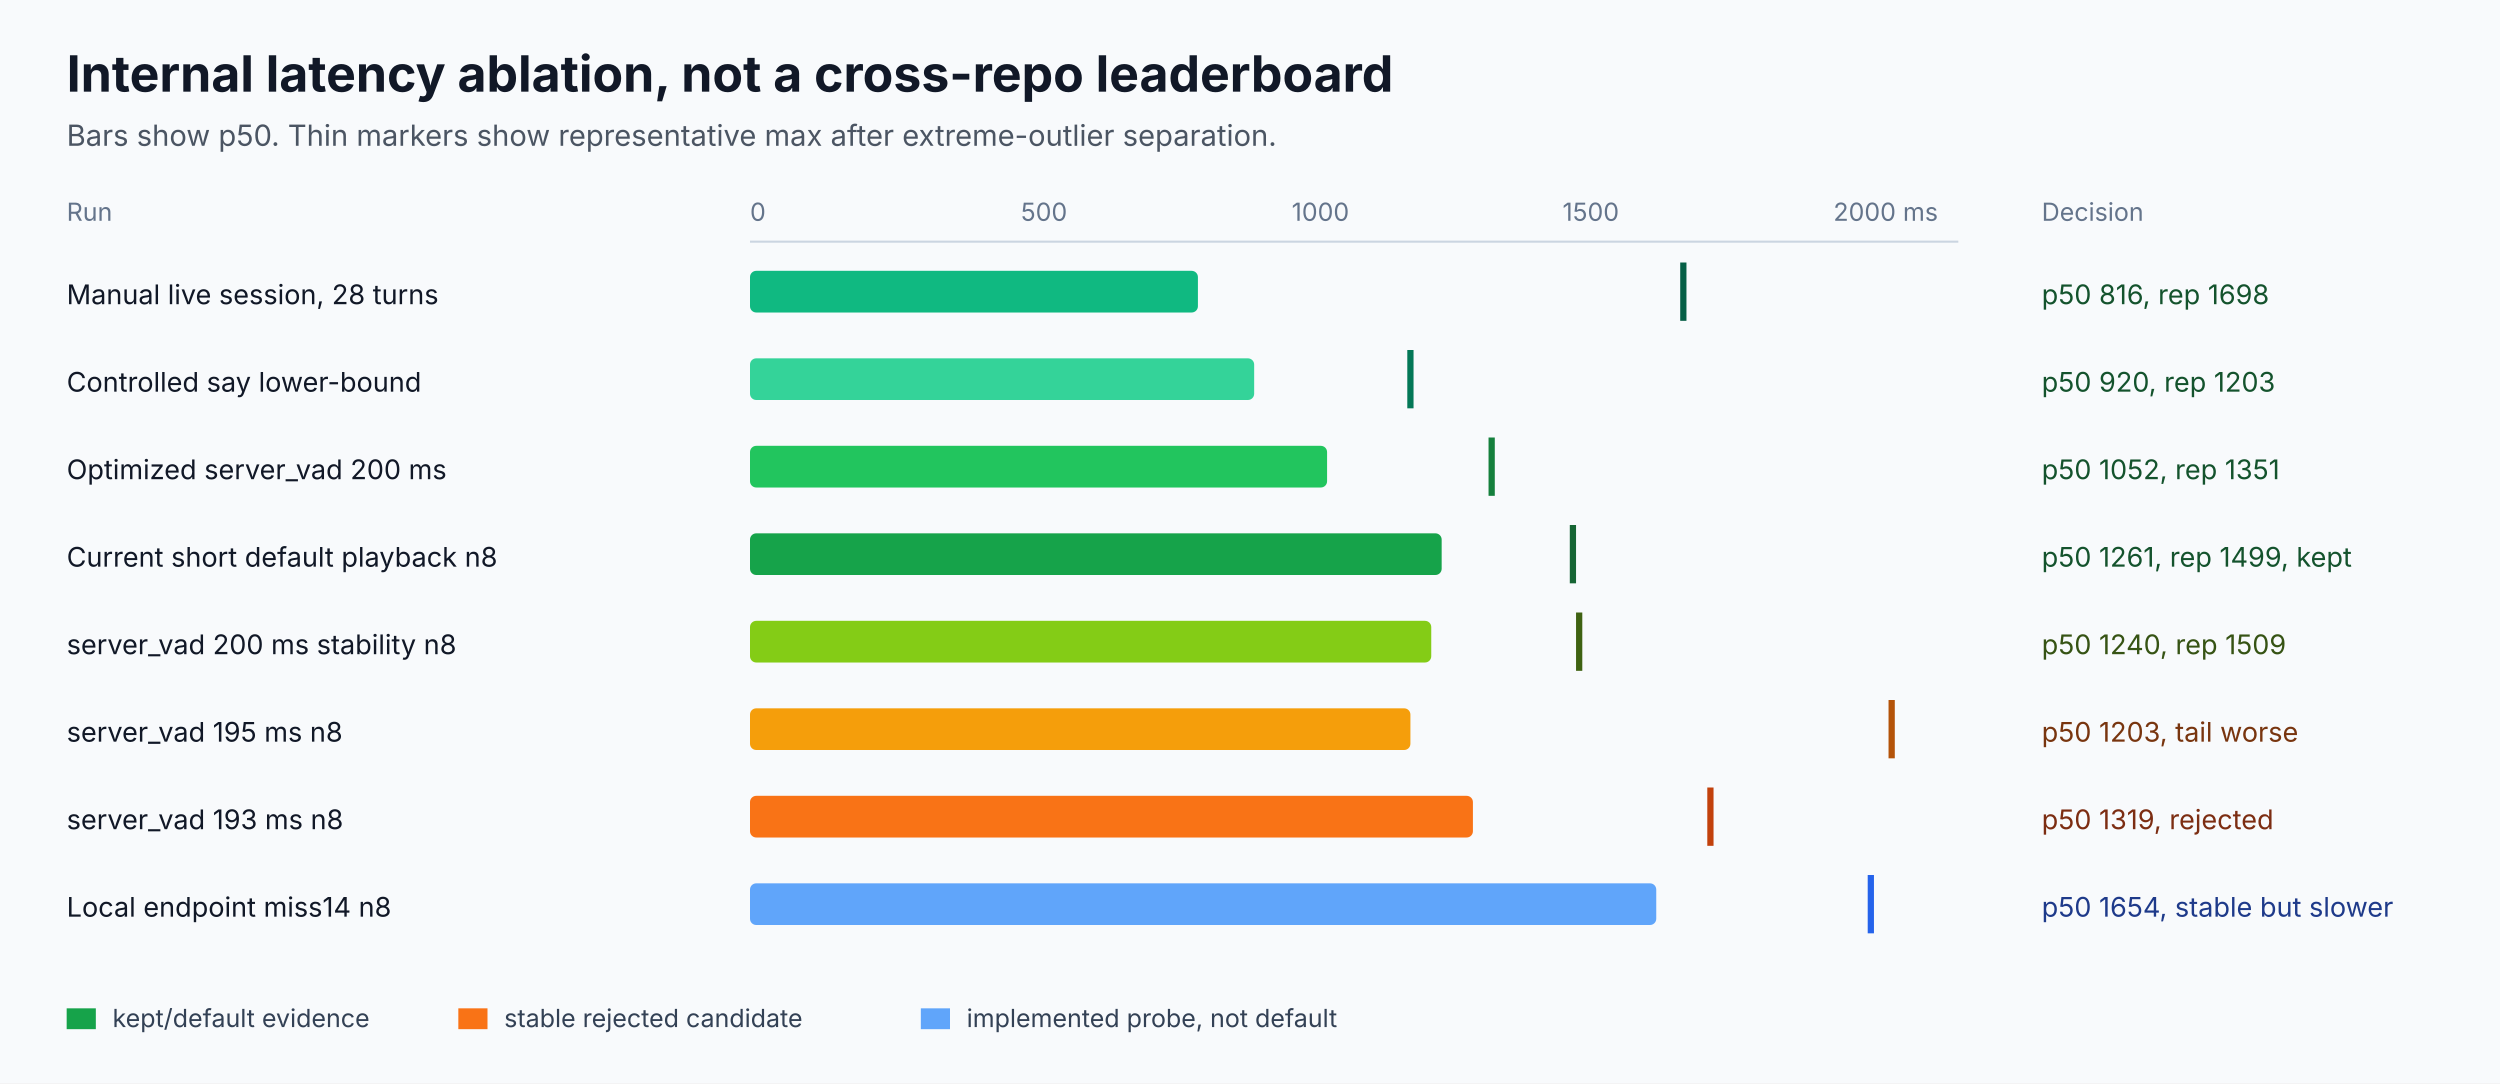
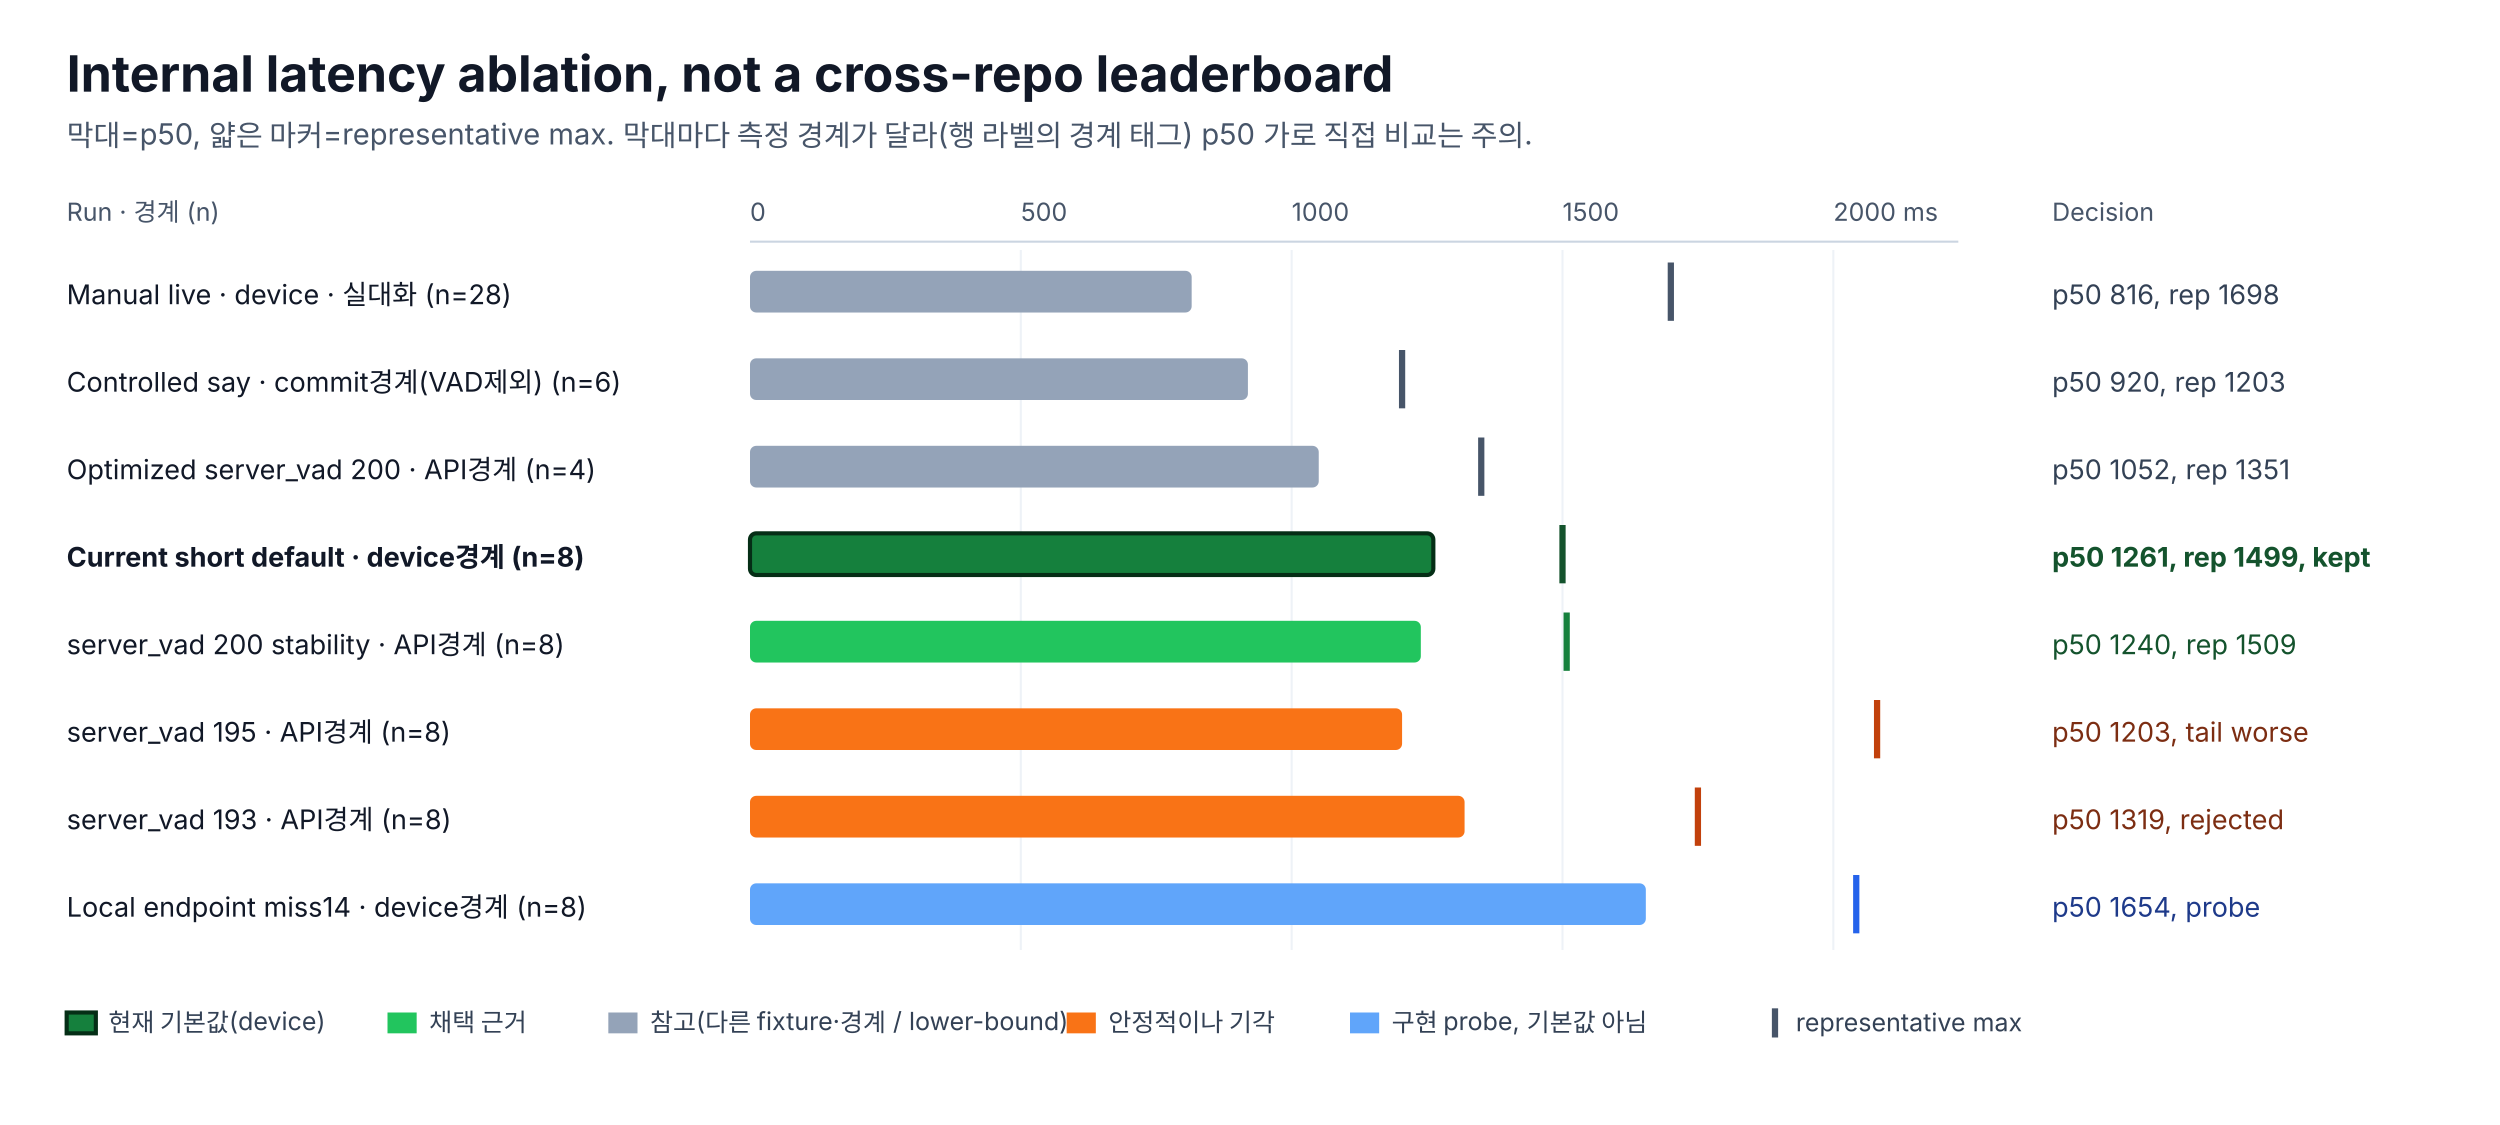
- <svg xmlns="http://www.w3.org/2000/svg" width="1200" height="520" viewBox="0 0 1200 520" role="img" aria-labelledby="title desc">
-   <rect width="1200" height="520" fill="#f8fafc" />
+ <svg xmlns="http://www.w3.org/2000/svg" width="1200" height="540" viewBox="0 0 1200 540" role="img" aria-labelledby="lc-title lc-desc">
+   <rect width="1200" height="540" fill="#ffffff" />
  <text x="32" y="44" font-family="Inter, Arial, sans-serif" font-size="24" font-weight="700" fill="#111827">Internal latency ablation, not a cross-repo leaderboard</text>
-   <text x="32" y="70" font-family="Inter, Arial, sans-serif" font-size="14" fill="#4b5563">Bars show p50. Thin markers show representative max after extreme-outlier separation.</text>
+   <text x="32" y="70" font-family="Inter, Arial, sans-serif" font-size="14" fill="#475569">막대=p50, 얇은 마커=representative max. 막대마다 측정 경계가 달라(행 라벨의 경계 태그) p50 가로 직접 비교는 주의.</text>
  <g font-family="Inter, Arial, sans-serif" font-size="12">
-     <text x="32" y="106" fill="#64748b">Run</text>
-     <text x="360" y="106" fill="#64748b">0</text>
-     <text x="490" y="106" fill="#64748b">500</text>
-     <text x="620" y="106" fill="#64748b">1000</text>
-     <text x="750" y="106" fill="#64748b">1500</text>
-     <text x="880" y="106" fill="#64748b">2000 ms</text>
-     <text x="980" y="106" fill="#64748b">Decision</text>
+     <text x="32" y="106" fill="#475569">Run · 경계 (n)</text>
+     <text x="360" y="106" fill="#475569">0</text>
+     <text x="490" y="106" fill="#475569">500</text>
+     <text x="620" y="106" fill="#475569">1000</text>
+     <text x="750" y="106" fill="#475569">1500</text>
+     <text x="880" y="106" fill="#475569">2000 ms</text>
+     <text x="985" y="106" fill="#475569">Decision</text>
    <line x1="360" y1="116" x2="940" y2="116" stroke="#cbd5e1" />
  </g>
+   <g stroke="#eef2f7" stroke-width="1">
+     <line x1="490" y1="120" x2="490" y2="456" />
+     <line x1="620" y1="120" x2="620" y2="456" />
+     <line x1="750" y1="120" x2="750" y2="456" />
+     <line x1="880" y1="120" x2="880" y2="456" />
+   </g>
  <g font-family="Inter, Arial, sans-serif" font-size="13">
-     <text x="32" y="146" fill="#111827">Manual live session, 28 turns</text>
-     <rect x="360" y="130" width="215" height="20" rx="3" fill="#10b981" />
-     <line x1="808" y1="126" x2="808" y2="154" stroke="#065f46" stroke-width="3" />
-     <text x="980" y="146" fill="#14532d">p50 816, rep 1698</text>
-     <text x="32" y="188" fill="#111827">Controlled say lower-bound</text>
-     <rect x="360" y="172" width="242" height="20" rx="3" fill="#34d399" />
-     <line x1="677" y1="168" x2="677" y2="196" stroke="#047857" stroke-width="3" />
-     <text x="980" y="188" fill="#14532d">p50 920, rep 1203</text>
-     <text x="32" y="230" fill="#111827">Optimized server_vad 200 ms</text>
-     <rect x="360" y="214" width="277" height="20" rx="3" fill="#22c55e" />
-     <line x1="716" y1="210" x2="716" y2="238" stroke="#15803d" stroke-width="3" />
-     <text x="980" y="230" fill="#14532d">p50 1052, rep 1351</text>
-     <text x="32" y="272" fill="#111827">Current short default playback n8</text>
-     <rect x="360" y="256" width="332" height="20" rx="3" fill="#16a34a" />
-     <line x1="755" y1="252" x2="755" y2="280" stroke="#166534" stroke-width="3" />
-     <text x="980" y="272" fill="#14532d">p50 1261, rep 1499, kept</text>
-     <text x="32" y="314" fill="#111827">server_vad 200 ms stability n8</text>
-     <rect x="360" y="298" width="327" height="20" rx="3" fill="#84cc16" />
-     <line x1="758" y1="294" x2="758" y2="322" stroke="#3f6212" stroke-width="3" />
-     <text x="980" y="314" fill="#365314">p50 1240, rep 1509</text>
-     <text x="32" y="356" fill="#111827">server_vad 195 ms n8</text>
-     <rect x="360" y="340" width="317" height="20" rx="3" fill="#f59e0b" />
-     <line x1="908" y1="336" x2="908" y2="364" stroke="#b45309" stroke-width="3" />
-     <text x="980" y="356" fill="#78350f">p50 1203, tail worse</text>
-     <text x="32" y="398" fill="#111827">server_vad 193 ms n8</text>
-     <rect x="360" y="382" width="347" height="20" rx="3" fill="#f97316" />
-     <line x1="821" y1="378" x2="821" y2="406" stroke="#c2410c" stroke-width="3" />
-     <text x="980" y="398" fill="#7c2d12">p50 1319, rejected</text>
-     <text x="32" y="440" fill="#111827">Local endpoint miss14 n8</text>
-     <rect x="360" y="424" width="435" height="20" rx="3" fill="#60a5fa" />
-     <line x1="898" y1="420" x2="898" y2="448" stroke="#2563eb" stroke-width="3" />
-     <text x="980" y="440" fill="#1e3a8a">p50 1654, stable but slower</text>
+     <text x="32" y="146" fill="#111827">Manual live · device · 실대화 (n=28)</text>
+     <rect x="360" y="130" width="212" height="20" rx="3" fill="#94a3b8" />
+     <line x1="802" y1="126" x2="802" y2="154" stroke="#475569" stroke-width="3" />
+     <text x="985" y="146" fill="#334155">p50 816, rep 1698</text>
+     <text x="32" y="188" fill="#111827">Controlled say · commit경계(VAD제외) (n=6)</text>
+     <rect x="360" y="172" width="239" height="20" rx="3" fill="#94a3b8" />
+     <line x1="673" y1="168" x2="673" y2="196" stroke="#475569" stroke-width="3" />
+     <text x="985" y="188" fill="#334155">p50 920, rep 1203</text>
+     <text x="32" y="230" fill="#111827">Optimized server_vad 200 · API경계 (n=4)</text>
+     <rect x="360" y="214" width="273" height="20" rx="3" fill="#94a3b8" />
+     <line x1="711" y1="210" x2="711" y2="238" stroke="#475569" stroke-width="3" />
+     <text x="985" y="230" fill="#334155">p50 1052, rep 1351</text>
+     <text x="32" y="272" fill="#111827" font-weight="700">Current short default · device경계 (n=8)</text>
+     <rect x="360" y="256" width="328" height="20" rx="3" fill="#15803d" stroke="#052e16" stroke-width="2" />
+     <line x1="750" y1="252" x2="750" y2="280" stroke="#14532d" stroke-width="3" />
+     <text x="985" y="272" fill="#14532d" font-weight="700">p50 1261, rep 1499, kept</text>
+     <text x="32" y="314" fill="#111827">server_vad 200 stability · API경계 (n=8)</text>
+     <rect x="360" y="298" width="322" height="20" rx="3" fill="#22c55e" />
+     <line x1="752" y1="294" x2="752" y2="322" stroke="#15803d" stroke-width="3" />
+     <text x="985" y="314" fill="#14532d">p50 1240, rep 1509</text>
+     <text x="32" y="356" fill="#111827">server_vad 195 · API경계 (n=8)</text>
+     <rect x="360" y="340" width="313" height="20" rx="3" fill="#f97316" />
+     <line x1="901" y1="336" x2="901" y2="364" stroke="#c2410c" stroke-width="3" />
+     <text x="985" y="356" fill="#7c2d12">p50 1203, tail worse</text>
+     <text x="32" y="398" fill="#111827">server_vad 193 · API경계 (n=8)</text>
+     <rect x="360" y="382" width="343" height="20" rx="3" fill="#f97316" />
+     <line x1="815" y1="378" x2="815" y2="406" stroke="#c2410c" stroke-width="3" />
+     <text x="985" y="398" fill="#7c2d12">p50 1319, rejected</text>
+     <text x="32" y="440" fill="#111827">Local endpoint miss14 · device경계 (n=8)</text>
+     <rect x="360" y="424" width="430" height="20" rx="3" fill="#60a5fa" />
+     <line x1="891" y1="420" x2="891" y2="448" stroke="#2563eb" stroke-width="3" />
+     <text x="985" y="440" fill="#1e3a8a">p50 1654, probe</text>
  </g>
  <g font-family="Inter, Arial, sans-serif" font-size="12">
-     <rect x="32" y="484" width="14" height="10" fill="#16a34a" />
-     <text x="54" y="493" fill="#334155">kept/default evidence</text>
-     <rect x="220" y="484" width="14" height="10" fill="#f97316" />
-     <text x="242" y="493" fill="#334155">stable rejected candidate</text>
-     <rect x="442" y="484" width="14" height="10" fill="#60a5fa" />
-     <text x="464" y="493" fill="#334155">implemented probe, not default</text>
+     <rect x="32" y="486" width="14" height="10" fill="#15803d" stroke="#052e16" stroke-width="2" />
+     <text x="52" y="495" fill="#334155">현재 기본값(device)</text>
+     <rect x="186" y="486" width="14" height="10" fill="#22c55e" />
+     <text x="206" y="495" fill="#334155">채택 근거</text>
+     <rect x="292" y="486" width="14" height="10" fill="#94a3b8" />
+     <text x="312" y="495" fill="#334155">참고(다른 fixture·경계 / lower-bound)</text>
+     <rect x="512" y="486" width="14" height="10" fill="#f97316" />
+     <text x="532" y="495" fill="#334155">안정적이나 기각</text>
+     <rect x="648" y="486" width="14" height="10" fill="#60a5fa" />
+     <text x="668" y="495" fill="#334155">구현 probe, 기본값 아님</text>
+     <line x1="852" y1="484" x2="852" y2="498" stroke="#475569" stroke-width="3" />
+     <text x="862" y="495" fill="#334155">representative max</text>
  </g>
</svg>
